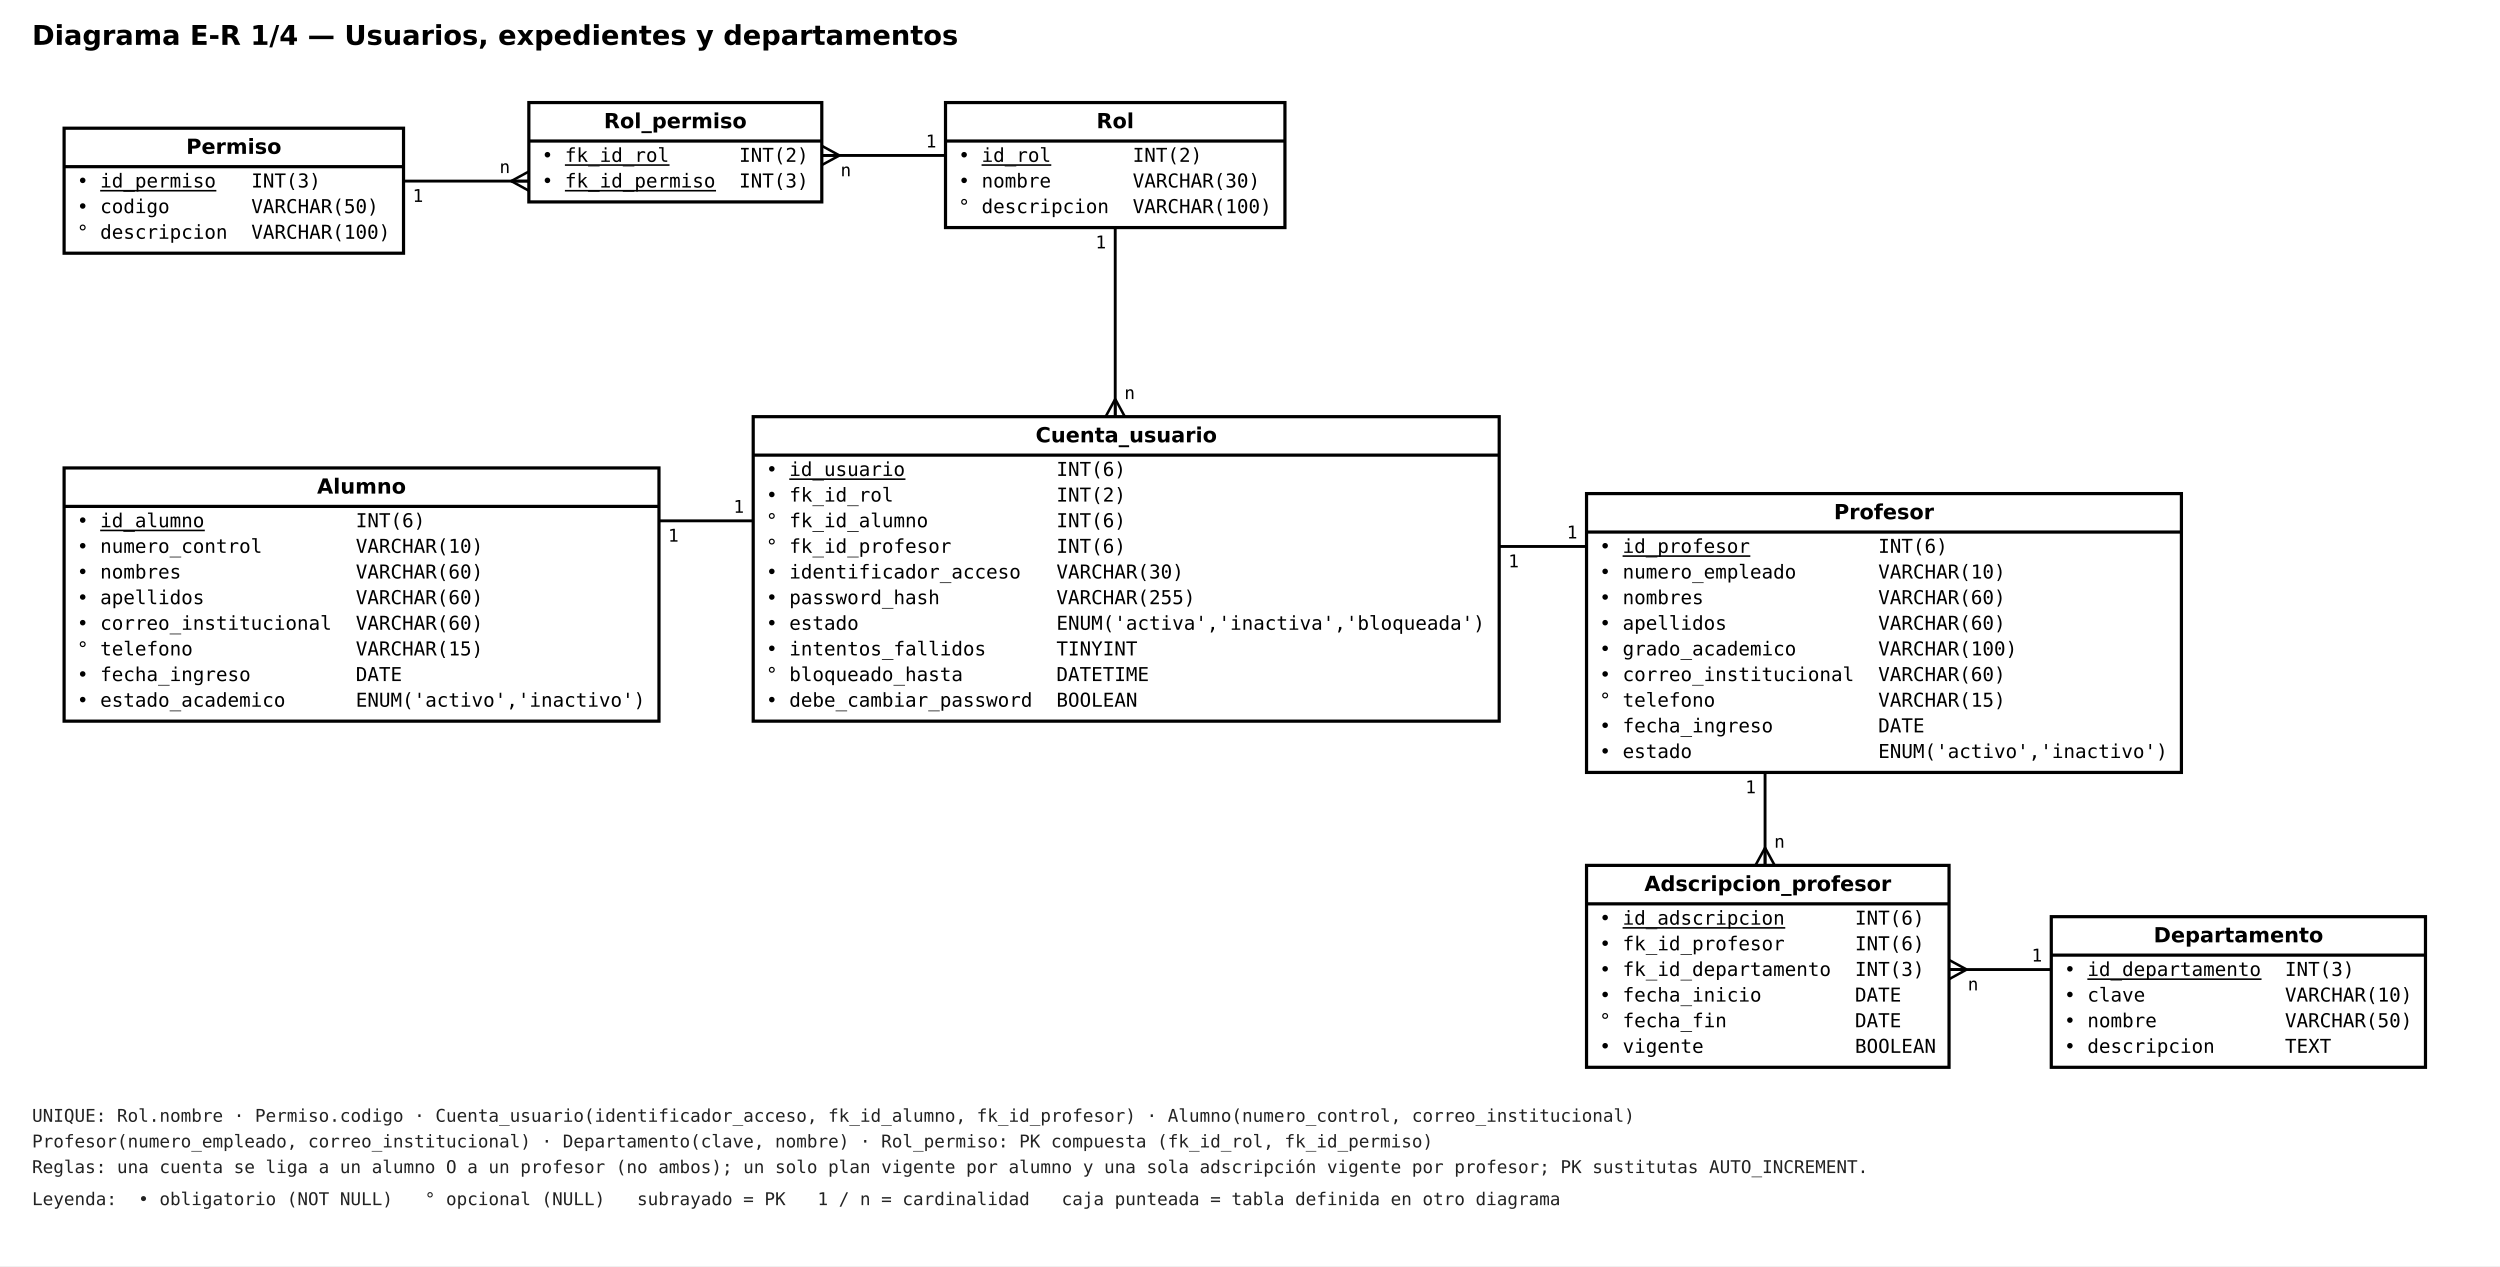
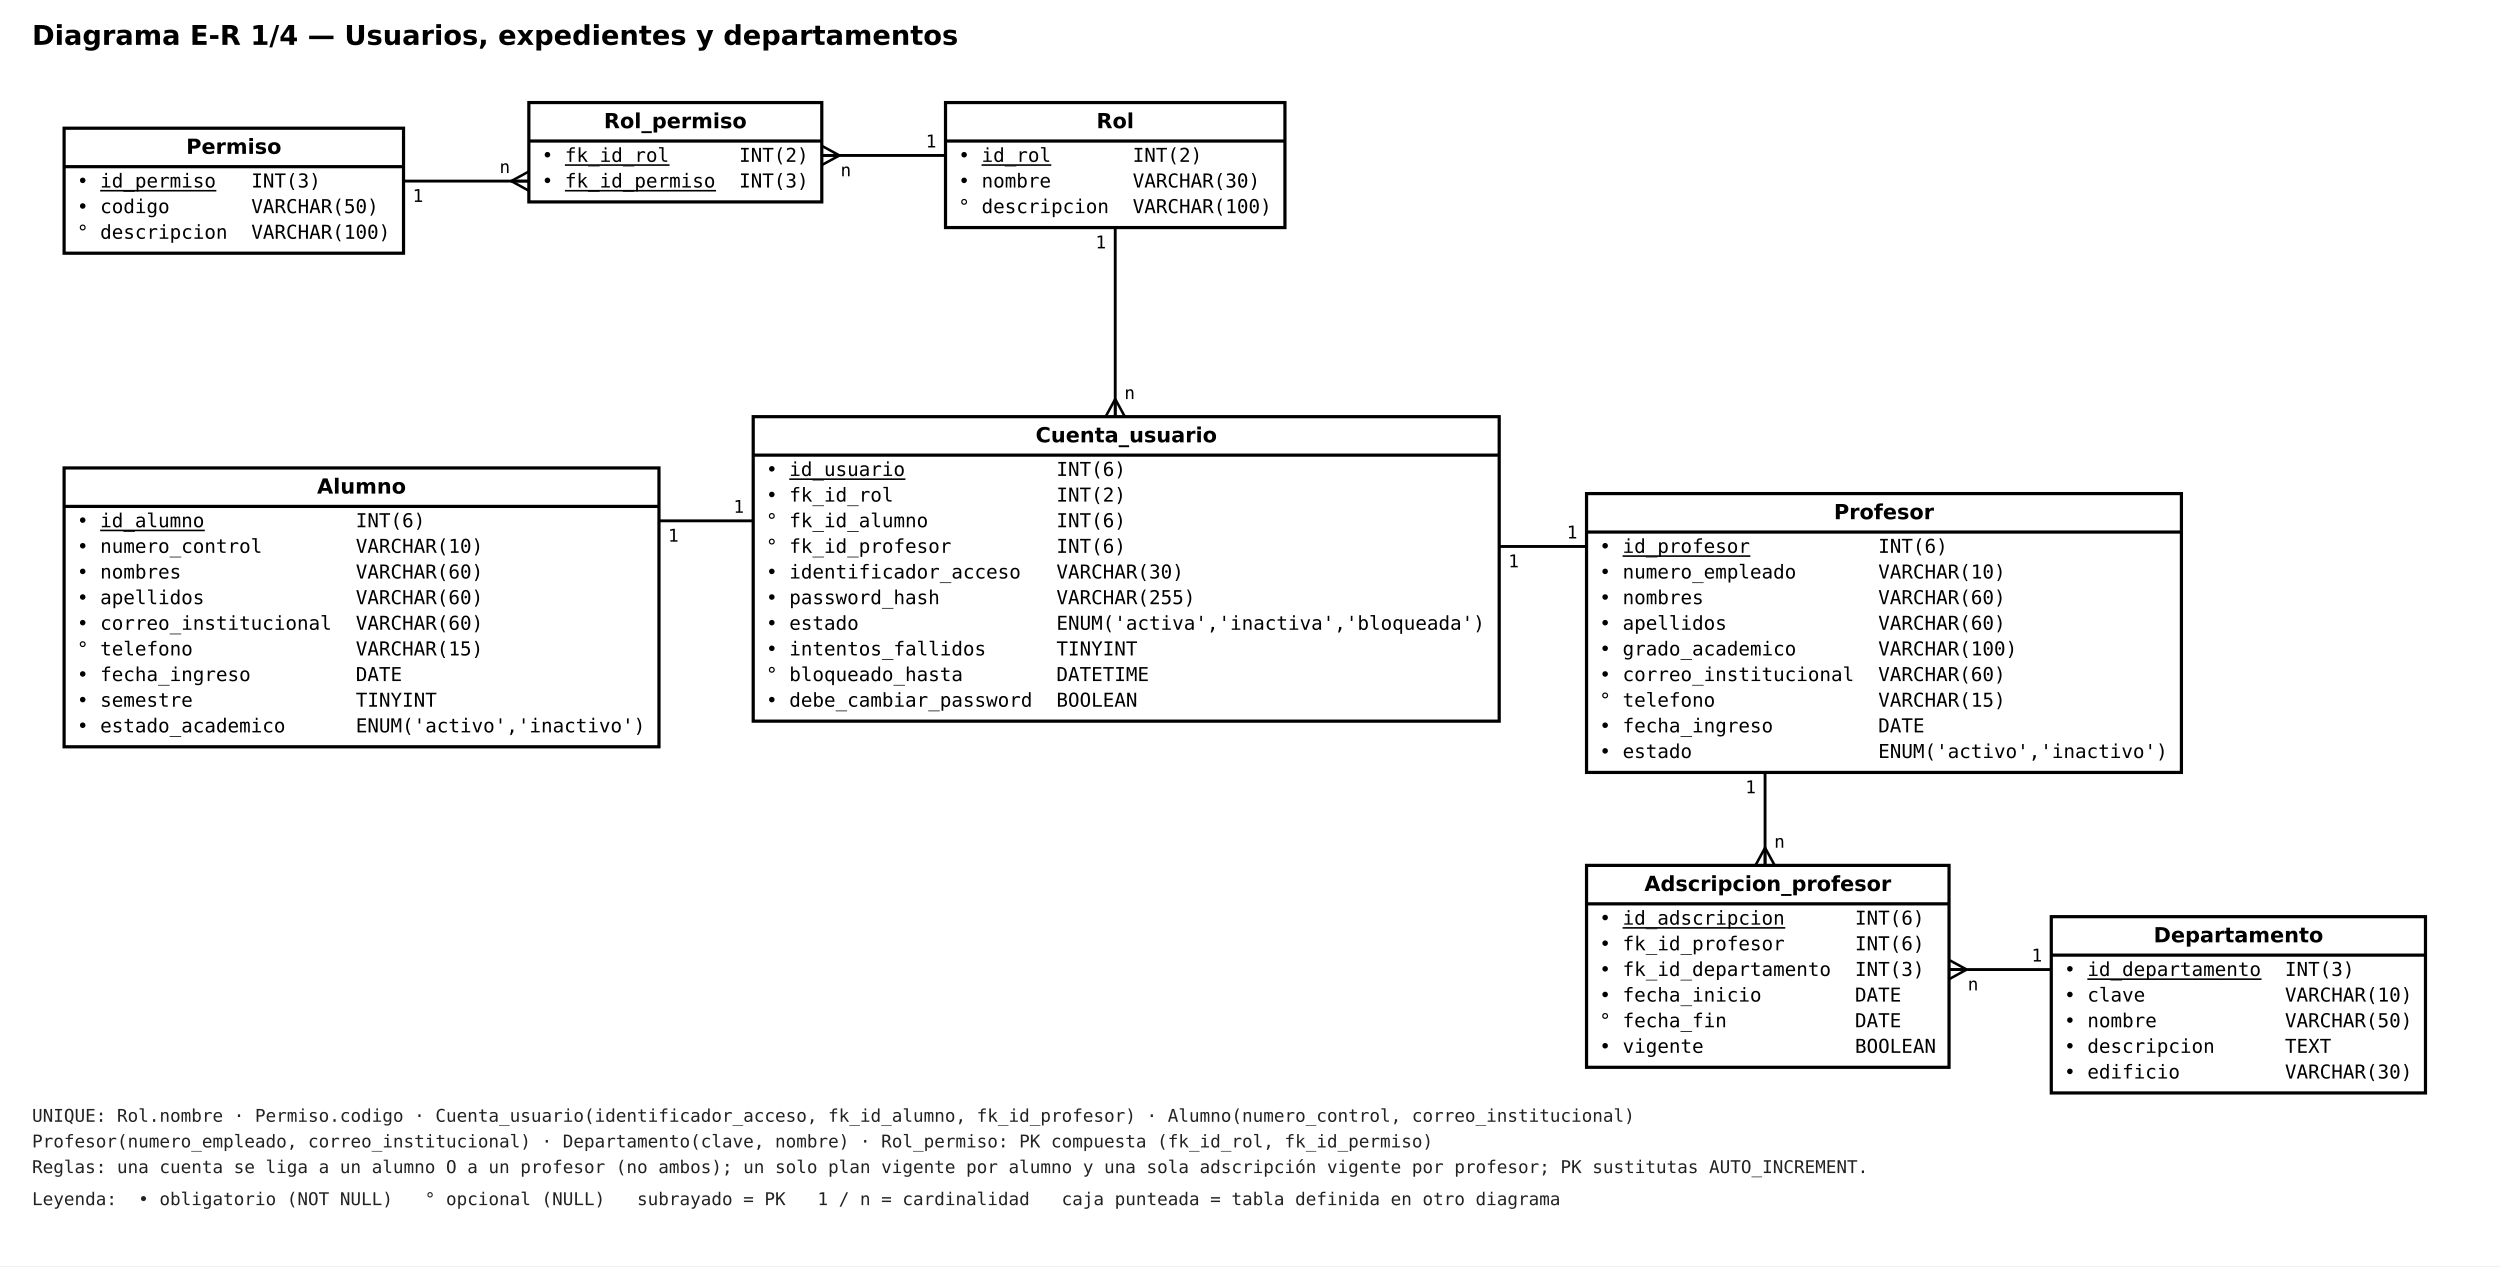
<svg xmlns="http://www.w3.org/2000/svg" width="1560" height="790" viewBox="0 0 1560 790">
  <rect width="1560" height="790" fill="#fff" />
  <text x="20" y="28" font-size="17" font-weight="bold" font-family="DejaVu Sans">Diagrama E-R 1/4 — Usuarios, expedientes y departamentos</text>
  <polyline points="251.8,113.0 290.9,113.0 290.9,113.0 330.0,113.0" fill="none" stroke="#000" stroke-width="1.8" />
  <text x="260.8" y="126.0" font-size="11" font-family="DejaVu Sans Mono" text-anchor="middle">1</text>
  <line x1="319.0" y1="113.0" x2="330.0" y2="119.0" stroke="#000" stroke-width="1.6" />
  <line x1="319.0" y1="113.0" x2="330.0" y2="113.0" stroke="#000" stroke-width="1.6" />
  <line x1="319.0" y1="113.0" x2="330.0" y2="107.0" stroke="#000" stroke-width="1.6" />
  <text x="315.0" y="108.0" font-size="11" font-family="DejaVu Sans Mono" text-anchor="middle">n</text>
  <polyline points="590.0,97.0 551.4,97.0 551.4,97.0 512.8,97.0" fill="none" stroke="#000" stroke-width="1.8" />
  <text x="581.0" y="92.0" font-size="11" font-family="DejaVu Sans Mono" text-anchor="middle">1</text>
  <line x1="523.8" y1="97.0" x2="512.8" y2="91.0" stroke="#000" stroke-width="1.6" />
  <line x1="523.8" y1="97.0" x2="512.8" y2="97.0" stroke="#000" stroke-width="1.6" />
  <line x1="523.8" y1="97.0" x2="512.8" y2="103.0" stroke="#000" stroke-width="1.6" />
  <text x="527.8" y="110.0" font-size="11" font-family="DejaVu Sans Mono" text-anchor="middle">n</text>
  <polyline points="695.9,142.0 695.9,201.0 695.9,201.0 695.9,260.0" fill="none" stroke="#000" stroke-width="1.8" />
  <text x="686.9" y="155.0" font-size="11" font-family="DejaVu Sans Mono" text-anchor="middle">1</text>
  <line x1="695.9" y1="249.0" x2="689.9" y2="260.0" stroke="#000" stroke-width="1.6" />
  <line x1="695.9" y1="249.0" x2="695.9" y2="260.0" stroke="#000" stroke-width="1.6" />
  <line x1="695.9" y1="249.0" x2="701.9" y2="260.0" stroke="#000" stroke-width="1.6" />
  <text x="704.9" y="249.0" font-size="11" font-family="DejaVu Sans Mono" text-anchor="middle">n</text>
  <polyline points="411.2,325.0 440.6,325.0 440.6,325.0 470.0,325.0" fill="none" stroke="#000" stroke-width="1.8" />
  <text x="420.2" y="338.0" font-size="11" font-family="DejaVu Sans Mono" text-anchor="middle">1</text>
  <text x="461.0" y="320.0" font-size="11" font-family="DejaVu Sans Mono" text-anchor="middle">1</text>
  <polyline points="990.0,341.0 962.8,341.0 962.8,341.0 935.5,341.0" fill="none" stroke="#000" stroke-width="1.8" />
  <text x="981.0" y="336.0" font-size="11" font-family="DejaVu Sans Mono" text-anchor="middle">1</text>
  <text x="944.5" y="354.0" font-size="11" font-family="DejaVu Sans Mono" text-anchor="middle">1</text>
  <polyline points="1101.4,482.0 1101.4,511.0 1101.4,511.0 1101.4,540.0" fill="none" stroke="#000" stroke-width="1.8" />
  <text x="1092.4" y="495.0" font-size="11" font-family="DejaVu Sans Mono" text-anchor="middle">1</text>
  <line x1="1101.4" y1="529.0" x2="1095.4" y2="540.0" stroke="#000" stroke-width="1.6" />
  <line x1="1101.4" y1="529.0" x2="1101.4" y2="540.0" stroke="#000" stroke-width="1.6" />
  <line x1="1101.4" y1="529.0" x2="1107.4" y2="540.0" stroke="#000" stroke-width="1.6" />
  <text x="1110.4" y="529.0" font-size="11" font-family="DejaVu Sans Mono" text-anchor="middle">n</text>
  <polyline points="1280.0,605.0 1248.1,605.0 1248.1,605.0 1216.2,605.0" fill="none" stroke="#000" stroke-width="1.8" />
  <text x="1271.0" y="600.0" font-size="11" font-family="DejaVu Sans Mono" text-anchor="middle">1</text>
  <line x1="1227.2" y1="605.0" x2="1216.2" y2="599.0" stroke="#000" stroke-width="1.6" />
  <line x1="1227.2" y1="605.0" x2="1216.2" y2="605.0" stroke="#000" stroke-width="1.6" />
  <line x1="1227.2" y1="605.0" x2="1216.2" y2="611.0" stroke="#000" stroke-width="1.6" />
  <text x="1231.2" y="618.0" font-size="11" font-family="DejaVu Sans Mono" text-anchor="middle">n</text>
  <rect x="40.0" y="80.0" width="211.8" height="78.0" fill="#fff" stroke="#000" stroke-width="2" />
  <text x="145.9" y="96.0" font-size="13" font-weight="bold" text-anchor="middle" font-family="DejaVu Sans">Permiso</text>
  <line x1="40.0" y1="104.0" x2="251.8" y2="104.0" stroke="#000" stroke-width="2" />
  <text x="48.0" y="117.0" font-size="12" font-family="DejaVu Sans Mono">•</text>
  <text x="62.5" y="117.0" font-size="12" font-family="DejaVu Sans Mono">id_permiso</text>
  <line x1="62.5" y1="119.0" x2="135.0" y2="119.0" stroke="#000" stroke-width="1" />
  <text x="156.8" y="117.0" font-size="12" font-family="DejaVu Sans Mono">INT(3)</text>
  <text x="48.0" y="133.0" font-size="12" font-family="DejaVu Sans Mono">•</text>
  <text x="62.5" y="133.0" font-size="12" font-family="DejaVu Sans Mono">codigo</text>
  <text x="156.8" y="133.0" font-size="12" font-family="DejaVu Sans Mono">VARCHAR(50)</text>
  <text x="48.0" y="149.0" font-size="12" font-family="DejaVu Sans Mono">°</text>
  <text x="62.5" y="149.0" font-size="12" font-family="DejaVu Sans Mono">descripcion</text>
  <text x="156.8" y="149.0" font-size="12" font-family="DejaVu Sans Mono">VARCHAR(100)</text>
  <rect x="330.0" y="64.0" width="182.8" height="62.0" fill="#fff" stroke="#000" stroke-width="2" />
  <text x="421.4" y="80.0" font-size="13" font-weight="bold" text-anchor="middle" font-family="DejaVu Sans">Rol_permiso</text>
  <line x1="330.0" y1="88.0" x2="512.8" y2="88.0" stroke="#000" stroke-width="2" />
  <text x="338.0" y="101.0" font-size="12" font-family="DejaVu Sans Mono">•</text>
  <text x="352.5" y="101.0" font-size="12" font-family="DejaVu Sans Mono">fk_id_rol</text>
  <line x1="352.5" y1="103.0" x2="417.8" y2="103.0" stroke="#000" stroke-width="1" />
  <text x="461.2" y="101.0" font-size="12" font-family="DejaVu Sans Mono">INT(2)</text>
  <text x="338.0" y="117.0" font-size="12" font-family="DejaVu Sans Mono">•</text>
  <text x="352.5" y="117.0" font-size="12" font-family="DejaVu Sans Mono">fk_id_permiso</text>
  <line x1="352.5" y1="119.0" x2="446.8" y2="119.0" stroke="#000" stroke-width="1" />
  <text x="461.2" y="117.0" font-size="12" font-family="DejaVu Sans Mono">INT(3)</text>
  <rect x="590.0" y="64.0" width="211.8" height="78.0" fill="#fff" stroke="#000" stroke-width="2" />
  <text x="695.9" y="80.0" font-size="13" font-weight="bold" text-anchor="middle" font-family="DejaVu Sans">Rol</text>
  <line x1="590.0" y1="88.0" x2="801.8" y2="88.0" stroke="#000" stroke-width="2" />
  <text x="598.0" y="101.0" font-size="12" font-family="DejaVu Sans Mono">•</text>
  <text x="612.5" y="101.0" font-size="12" font-family="DejaVu Sans Mono">id_rol</text>
  <line x1="612.5" y1="103.0" x2="656.0" y2="103.0" stroke="#000" stroke-width="1" />
  <text x="706.8" y="101.0" font-size="12" font-family="DejaVu Sans Mono">INT(2)</text>
  <text x="598.0" y="117.0" font-size="12" font-family="DejaVu Sans Mono">•</text>
  <text x="612.5" y="117.0" font-size="12" font-family="DejaVu Sans Mono">nombre</text>
  <text x="706.8" y="117.0" font-size="12" font-family="DejaVu Sans Mono">VARCHAR(30)</text>
  <text x="598.0" y="133.0" font-size="12" font-family="DejaVu Sans Mono">°</text>
  <text x="612.5" y="133.0" font-size="12" font-family="DejaVu Sans Mono">descripcion</text>
  <text x="706.8" y="133.0" font-size="12" font-family="DejaVu Sans Mono">VARCHAR(100)</text>
  <rect x="470.0" y="260.0" width="465.5" height="190.0" fill="#fff" stroke="#000" stroke-width="2" />
  <text x="702.8" y="276.0" font-size="13" font-weight="bold" text-anchor="middle" font-family="DejaVu Sans">Cuenta_usuario</text>
  <line x1="470.0" y1="284.0" x2="935.5" y2="284.0" stroke="#000" stroke-width="2" />
  <text x="478.0" y="297.0" font-size="12" font-family="DejaVu Sans Mono">•</text>
  <text x="492.5" y="297.0" font-size="12" font-family="DejaVu Sans Mono">id_usuario</text>
  <line x1="492.5" y1="299.0" x2="565.0" y2="299.0" stroke="#000" stroke-width="1" />
  <text x="659.2" y="297.0" font-size="12" font-family="DejaVu Sans Mono">INT(6)</text>
  <text x="478.0" y="313.0" font-size="12" font-family="DejaVu Sans Mono">•</text>
  <text x="492.5" y="313.0" font-size="12" font-family="DejaVu Sans Mono">fk_id_rol</text>
  <text x="659.2" y="313.0" font-size="12" font-family="DejaVu Sans Mono">INT(2)</text>
  <text x="478.0" y="329.0" font-size="12" font-family="DejaVu Sans Mono">°</text>
  <text x="492.5" y="329.0" font-size="12" font-family="DejaVu Sans Mono">fk_id_alumno</text>
  <text x="659.2" y="329.0" font-size="12" font-family="DejaVu Sans Mono">INT(6)</text>
  <text x="478.0" y="345.0" font-size="12" font-family="DejaVu Sans Mono">°</text>
  <text x="492.5" y="345.0" font-size="12" font-family="DejaVu Sans Mono">fk_id_profesor</text>
  <text x="659.2" y="345.0" font-size="12" font-family="DejaVu Sans Mono">INT(6)</text>
  <text x="478.0" y="361.0" font-size="12" font-family="DejaVu Sans Mono">•</text>
  <text x="492.5" y="361.0" font-size="12" font-family="DejaVu Sans Mono">identificador_acceso</text>
  <text x="659.2" y="361.0" font-size="12" font-family="DejaVu Sans Mono">VARCHAR(30)</text>
  <text x="478.0" y="377.0" font-size="12" font-family="DejaVu Sans Mono">•</text>
  <text x="492.5" y="377.0" font-size="12" font-family="DejaVu Sans Mono">password_hash</text>
  <text x="659.2" y="377.0" font-size="12" font-family="DejaVu Sans Mono">VARCHAR(255)</text>
  <text x="478.0" y="393.0" font-size="12" font-family="DejaVu Sans Mono">•</text>
  <text x="492.5" y="393.0" font-size="12" font-family="DejaVu Sans Mono">estado</text>
  <text x="659.2" y="393.0" font-size="12" font-family="DejaVu Sans Mono">ENUM('activa','inactiva','bloqueada')</text>
  <text x="478.0" y="409.0" font-size="12" font-family="DejaVu Sans Mono">•</text>
  <text x="492.5" y="409.0" font-size="12" font-family="DejaVu Sans Mono">intentos_fallidos</text>
  <text x="659.2" y="409.0" font-size="12" font-family="DejaVu Sans Mono">TINYINT</text>
  <text x="478.0" y="425.0" font-size="12" font-family="DejaVu Sans Mono">°</text>
  <text x="492.5" y="425.0" font-size="12" font-family="DejaVu Sans Mono">bloqueado_hasta</text>
  <text x="659.2" y="425.0" font-size="12" font-family="DejaVu Sans Mono">DATETIME</text>
  <text x="478.0" y="441.0" font-size="12" font-family="DejaVu Sans Mono">•</text>
  <text x="492.5" y="441.0" font-size="12" font-family="DejaVu Sans Mono">debe_cambiar_password</text>
  <text x="659.2" y="441.0" font-size="12" font-family="DejaVu Sans Mono">BOOLEAN</text>
-   <rect x="40.0" y="292.0" width="371.2" height="158.0" fill="#fff" stroke="#000" stroke-width="2" />
+   <rect x="40.0" y="292.0" width="371.2" height="174.0" fill="#fff" stroke="#000" stroke-width="2" />
  <text x="225.6" y="308.0" font-size="13" font-weight="bold" text-anchor="middle" font-family="DejaVu Sans">Alumno</text>
  <line x1="40.0" y1="316.0" x2="411.2" y2="316.0" stroke="#000" stroke-width="2" />
  <text x="48.0" y="329.0" font-size="12" font-family="DejaVu Sans Mono">•</text>
  <text x="62.5" y="329.0" font-size="12" font-family="DejaVu Sans Mono">id_alumno</text>
  <line x1="62.5" y1="331.0" x2="127.8" y2="331.0" stroke="#000" stroke-width="1" />
  <text x="222.0" y="329.0" font-size="12" font-family="DejaVu Sans Mono">INT(6)</text>
  <text x="48.0" y="345.0" font-size="12" font-family="DejaVu Sans Mono">•</text>
  <text x="62.5" y="345.0" font-size="12" font-family="DejaVu Sans Mono">numero_control</text>
  <text x="222.0" y="345.0" font-size="12" font-family="DejaVu Sans Mono">VARCHAR(10)</text>
  <text x="48.0" y="361.0" font-size="12" font-family="DejaVu Sans Mono">•</text>
  <text x="62.5" y="361.0" font-size="12" font-family="DejaVu Sans Mono">nombres</text>
  <text x="222.0" y="361.0" font-size="12" font-family="DejaVu Sans Mono">VARCHAR(60)</text>
  <text x="48.0" y="377.0" font-size="12" font-family="DejaVu Sans Mono">•</text>
  <text x="62.5" y="377.0" font-size="12" font-family="DejaVu Sans Mono">apellidos</text>
  <text x="222.0" y="377.0" font-size="12" font-family="DejaVu Sans Mono">VARCHAR(60)</text>
  <text x="48.0" y="393.0" font-size="12" font-family="DejaVu Sans Mono">•</text>
  <text x="62.5" y="393.0" font-size="12" font-family="DejaVu Sans Mono">correo_institucional</text>
  <text x="222.0" y="393.0" font-size="12" font-family="DejaVu Sans Mono">VARCHAR(60)</text>
  <text x="48.0" y="409.0" font-size="12" font-family="DejaVu Sans Mono">°</text>
  <text x="62.5" y="409.0" font-size="12" font-family="DejaVu Sans Mono">telefono</text>
  <text x="222.0" y="409.0" font-size="12" font-family="DejaVu Sans Mono">VARCHAR(15)</text>
  <text x="48.0" y="425.0" font-size="12" font-family="DejaVu Sans Mono">•</text>
  <text x="62.5" y="425.0" font-size="12" font-family="DejaVu Sans Mono">fecha_ingreso</text>
  <text x="222.0" y="425.0" font-size="12" font-family="DejaVu Sans Mono">DATE</text>
  <text x="48.0" y="441.0" font-size="12" font-family="DejaVu Sans Mono">•</text>
-   <text x="62.5" y="441.0" font-size="12" font-family="DejaVu Sans Mono">estado_academico</text>
-   <text x="222.0" y="441.0" font-size="12" font-family="DejaVu Sans Mono">ENUM('activo','inactivo')</text>
+   <text x="62.5" y="441.0" font-size="12" font-family="DejaVu Sans Mono">semestre</text>
+   <text x="222.0" y="441.0" font-size="12" font-family="DejaVu Sans Mono">TINYINT</text>
+   <text x="48.0" y="457.0" font-size="12" font-family="DejaVu Sans Mono">•</text>
+   <text x="62.5" y="457.0" font-size="12" font-family="DejaVu Sans Mono">estado_academico</text>
+   <text x="222.0" y="457.0" font-size="12" font-family="DejaVu Sans Mono">ENUM('activo','inactivo')</text>
  <rect x="990.0" y="308.0" width="371.2" height="174.0" fill="#fff" stroke="#000" stroke-width="2" />
  <text x="1175.6" y="324.0" font-size="13" font-weight="bold" text-anchor="middle" font-family="DejaVu Sans">Profesor</text>
  <line x1="990.0" y1="332.0" x2="1361.2" y2="332.0" stroke="#000" stroke-width="2" />
  <text x="998.0" y="345.0" font-size="12" font-family="DejaVu Sans Mono">•</text>
  <text x="1012.5" y="345.0" font-size="12" font-family="DejaVu Sans Mono">id_profesor</text>
  <line x1="1012.5" y1="347.0" x2="1092.2" y2="347.0" stroke="#000" stroke-width="1" />
  <text x="1172.0" y="345.0" font-size="12" font-family="DejaVu Sans Mono">INT(6)</text>
  <text x="998.0" y="361.0" font-size="12" font-family="DejaVu Sans Mono">•</text>
  <text x="1012.5" y="361.0" font-size="12" font-family="DejaVu Sans Mono">numero_empleado</text>
  <text x="1172.0" y="361.0" font-size="12" font-family="DejaVu Sans Mono">VARCHAR(10)</text>
  <text x="998.0" y="377.0" font-size="12" font-family="DejaVu Sans Mono">•</text>
  <text x="1012.5" y="377.0" font-size="12" font-family="DejaVu Sans Mono">nombres</text>
  <text x="1172.0" y="377.0" font-size="12" font-family="DejaVu Sans Mono">VARCHAR(60)</text>
  <text x="998.0" y="393.0" font-size="12" font-family="DejaVu Sans Mono">•</text>
  <text x="1012.5" y="393.0" font-size="12" font-family="DejaVu Sans Mono">apellidos</text>
  <text x="1172.0" y="393.0" font-size="12" font-family="DejaVu Sans Mono">VARCHAR(60)</text>
  <text x="998.0" y="409.0" font-size="12" font-family="DejaVu Sans Mono">•</text>
  <text x="1012.5" y="409.0" font-size="12" font-family="DejaVu Sans Mono">grado_academico</text>
  <text x="1172.0" y="409.0" font-size="12" font-family="DejaVu Sans Mono">VARCHAR(100)</text>
  <text x="998.0" y="425.0" font-size="12" font-family="DejaVu Sans Mono">•</text>
  <text x="1012.5" y="425.0" font-size="12" font-family="DejaVu Sans Mono">correo_institucional</text>
  <text x="1172.0" y="425.0" font-size="12" font-family="DejaVu Sans Mono">VARCHAR(60)</text>
  <text x="998.0" y="441.0" font-size="12" font-family="DejaVu Sans Mono">°</text>
  <text x="1012.5" y="441.0" font-size="12" font-family="DejaVu Sans Mono">telefono</text>
  <text x="1172.0" y="441.0" font-size="12" font-family="DejaVu Sans Mono">VARCHAR(15)</text>
  <text x="998.0" y="457.0" font-size="12" font-family="DejaVu Sans Mono">•</text>
  <text x="1012.5" y="457.0" font-size="12" font-family="DejaVu Sans Mono">fecha_ingreso</text>
  <text x="1172.0" y="457.0" font-size="12" font-family="DejaVu Sans Mono">DATE</text>
  <text x="998.0" y="473.0" font-size="12" font-family="DejaVu Sans Mono">•</text>
  <text x="1012.5" y="473.0" font-size="12" font-family="DejaVu Sans Mono">estado</text>
  <text x="1172.0" y="473.0" font-size="12" font-family="DejaVu Sans Mono">ENUM('activo','inactivo')</text>
  <rect x="990.0" y="540.0" width="226.2" height="126.0" fill="#fff" stroke="#000" stroke-width="2" />
  <text x="1103.1" y="556.0" font-size="13" font-weight="bold" text-anchor="middle" font-family="DejaVu Sans">Adscripcion_profesor</text>
  <line x1="990.0" y1="564.0" x2="1216.2" y2="564.0" stroke="#000" stroke-width="2" />
  <text x="998.0" y="577.0" font-size="12" font-family="DejaVu Sans Mono">•</text>
  <text x="1012.5" y="577.0" font-size="12" font-family="DejaVu Sans Mono">id_adscripcion</text>
  <line x1="1012.5" y1="579.0" x2="1114.0" y2="579.0" stroke="#000" stroke-width="1" />
  <text x="1157.5" y="577.0" font-size="12" font-family="DejaVu Sans Mono">INT(6)</text>
  <text x="998.0" y="593.0" font-size="12" font-family="DejaVu Sans Mono">•</text>
  <text x="1012.5" y="593.0" font-size="12" font-family="DejaVu Sans Mono">fk_id_profesor</text>
  <text x="1157.5" y="593.0" font-size="12" font-family="DejaVu Sans Mono">INT(6)</text>
  <text x="998.0" y="609.0" font-size="12" font-family="DejaVu Sans Mono">•</text>
  <text x="1012.5" y="609.0" font-size="12" font-family="DejaVu Sans Mono">fk_id_departamento</text>
  <text x="1157.5" y="609.0" font-size="12" font-family="DejaVu Sans Mono">INT(3)</text>
  <text x="998.0" y="625.0" font-size="12" font-family="DejaVu Sans Mono">•</text>
  <text x="1012.5" y="625.0" font-size="12" font-family="DejaVu Sans Mono">fecha_inicio</text>
  <text x="1157.5" y="625.0" font-size="12" font-family="DejaVu Sans Mono">DATE</text>
  <text x="998.0" y="641.0" font-size="12" font-family="DejaVu Sans Mono">°</text>
  <text x="1012.5" y="641.0" font-size="12" font-family="DejaVu Sans Mono">fecha_fin</text>
  <text x="1157.5" y="641.0" font-size="12" font-family="DejaVu Sans Mono">DATE</text>
  <text x="998.0" y="657.0" font-size="12" font-family="DejaVu Sans Mono">•</text>
  <text x="1012.5" y="657.0" font-size="12" font-family="DejaVu Sans Mono">vigente</text>
  <text x="1157.5" y="657.0" font-size="12" font-family="DejaVu Sans Mono">BOOLEAN</text>
-   <rect x="1280.0" y="572.0" width="233.5" height="94.0" fill="#fff" stroke="#000" stroke-width="2" />
+   <rect x="1280.0" y="572.0" width="233.5" height="110.0" fill="#fff" stroke="#000" stroke-width="2" />
  <text x="1396.8" y="588.0" font-size="13" font-weight="bold" text-anchor="middle" font-family="DejaVu Sans">Departamento</text>
  <line x1="1280.0" y1="596.0" x2="1513.5" y2="596.0" stroke="#000" stroke-width="2" />
  <text x="1288.0" y="609.0" font-size="12" font-family="DejaVu Sans Mono">•</text>
  <text x="1302.5" y="609.0" font-size="12" font-family="DejaVu Sans Mono">id_departamento</text>
  <line x1="1302.5" y1="611.0" x2="1411.2" y2="611.0" stroke="#000" stroke-width="1" />
  <text x="1425.8" y="609.0" font-size="12" font-family="DejaVu Sans Mono">INT(3)</text>
  <text x="1288.0" y="625.0" font-size="12" font-family="DejaVu Sans Mono">•</text>
  <text x="1302.5" y="625.0" font-size="12" font-family="DejaVu Sans Mono">clave</text>
  <text x="1425.8" y="625.0" font-size="12" font-family="DejaVu Sans Mono">VARCHAR(10)</text>
  <text x="1288.0" y="641.0" font-size="12" font-family="DejaVu Sans Mono">•</text>
  <text x="1302.5" y="641.0" font-size="12" font-family="DejaVu Sans Mono">nombre</text>
  <text x="1425.8" y="641.0" font-size="12" font-family="DejaVu Sans Mono">VARCHAR(50)</text>
  <text x="1288.0" y="657.0" font-size="12" font-family="DejaVu Sans Mono">•</text>
  <text x="1302.5" y="657.0" font-size="12" font-family="DejaVu Sans Mono">descripcion</text>
  <text x="1425.8" y="657.0" font-size="12" font-family="DejaVu Sans Mono">TEXT</text>
+   <text x="1288.0" y="673.0" font-size="12" font-family="DejaVu Sans Mono">•</text>
+   <text x="1302.5" y="673.0" font-size="12" font-family="DejaVu Sans Mono">edificio</text>
+   <text x="1425.8" y="673.0" font-size="12" font-family="DejaVu Sans Mono">VARCHAR(30)</text>
  <text x="20" y="700" font-size="11" font-family="DejaVu Sans Mono" fill="#222">UNIQUE: Rol.nombre · Permiso.codigo · Cuenta_usuario(identificador_acceso, fk_id_alumno, fk_id_profesor) · Alumno(numero_control, correo_institucional)</text>
  <text x="20" y="716" font-size="11" font-family="DejaVu Sans Mono" fill="#222">        Profesor(numero_empleado, correo_institucional) · Departamento(clave, nombre) · Rol_permiso: PK compuesta (fk_id_rol, fk_id_permiso)</text>
  <text x="20" y="732" font-size="11" font-family="DejaVu Sans Mono" fill="#222">Reglas: una cuenta se liga a un alumno O a un profesor (no ambos); un solo plan vigente por alumno y una sola adscripción vigente por profesor; PK sustitutas AUTO_INCREMENT.</text>
  <text x="20" y="752" font-size="11" font-family="DejaVu Sans Mono" fill="#222">Leyenda:  • obligatorio (NOT NULL)   ° opcional (NULL)   subrayado = PK   1 / n = cardinalidad   caja punteada = tabla definida en otro diagrama</text>
</svg>
